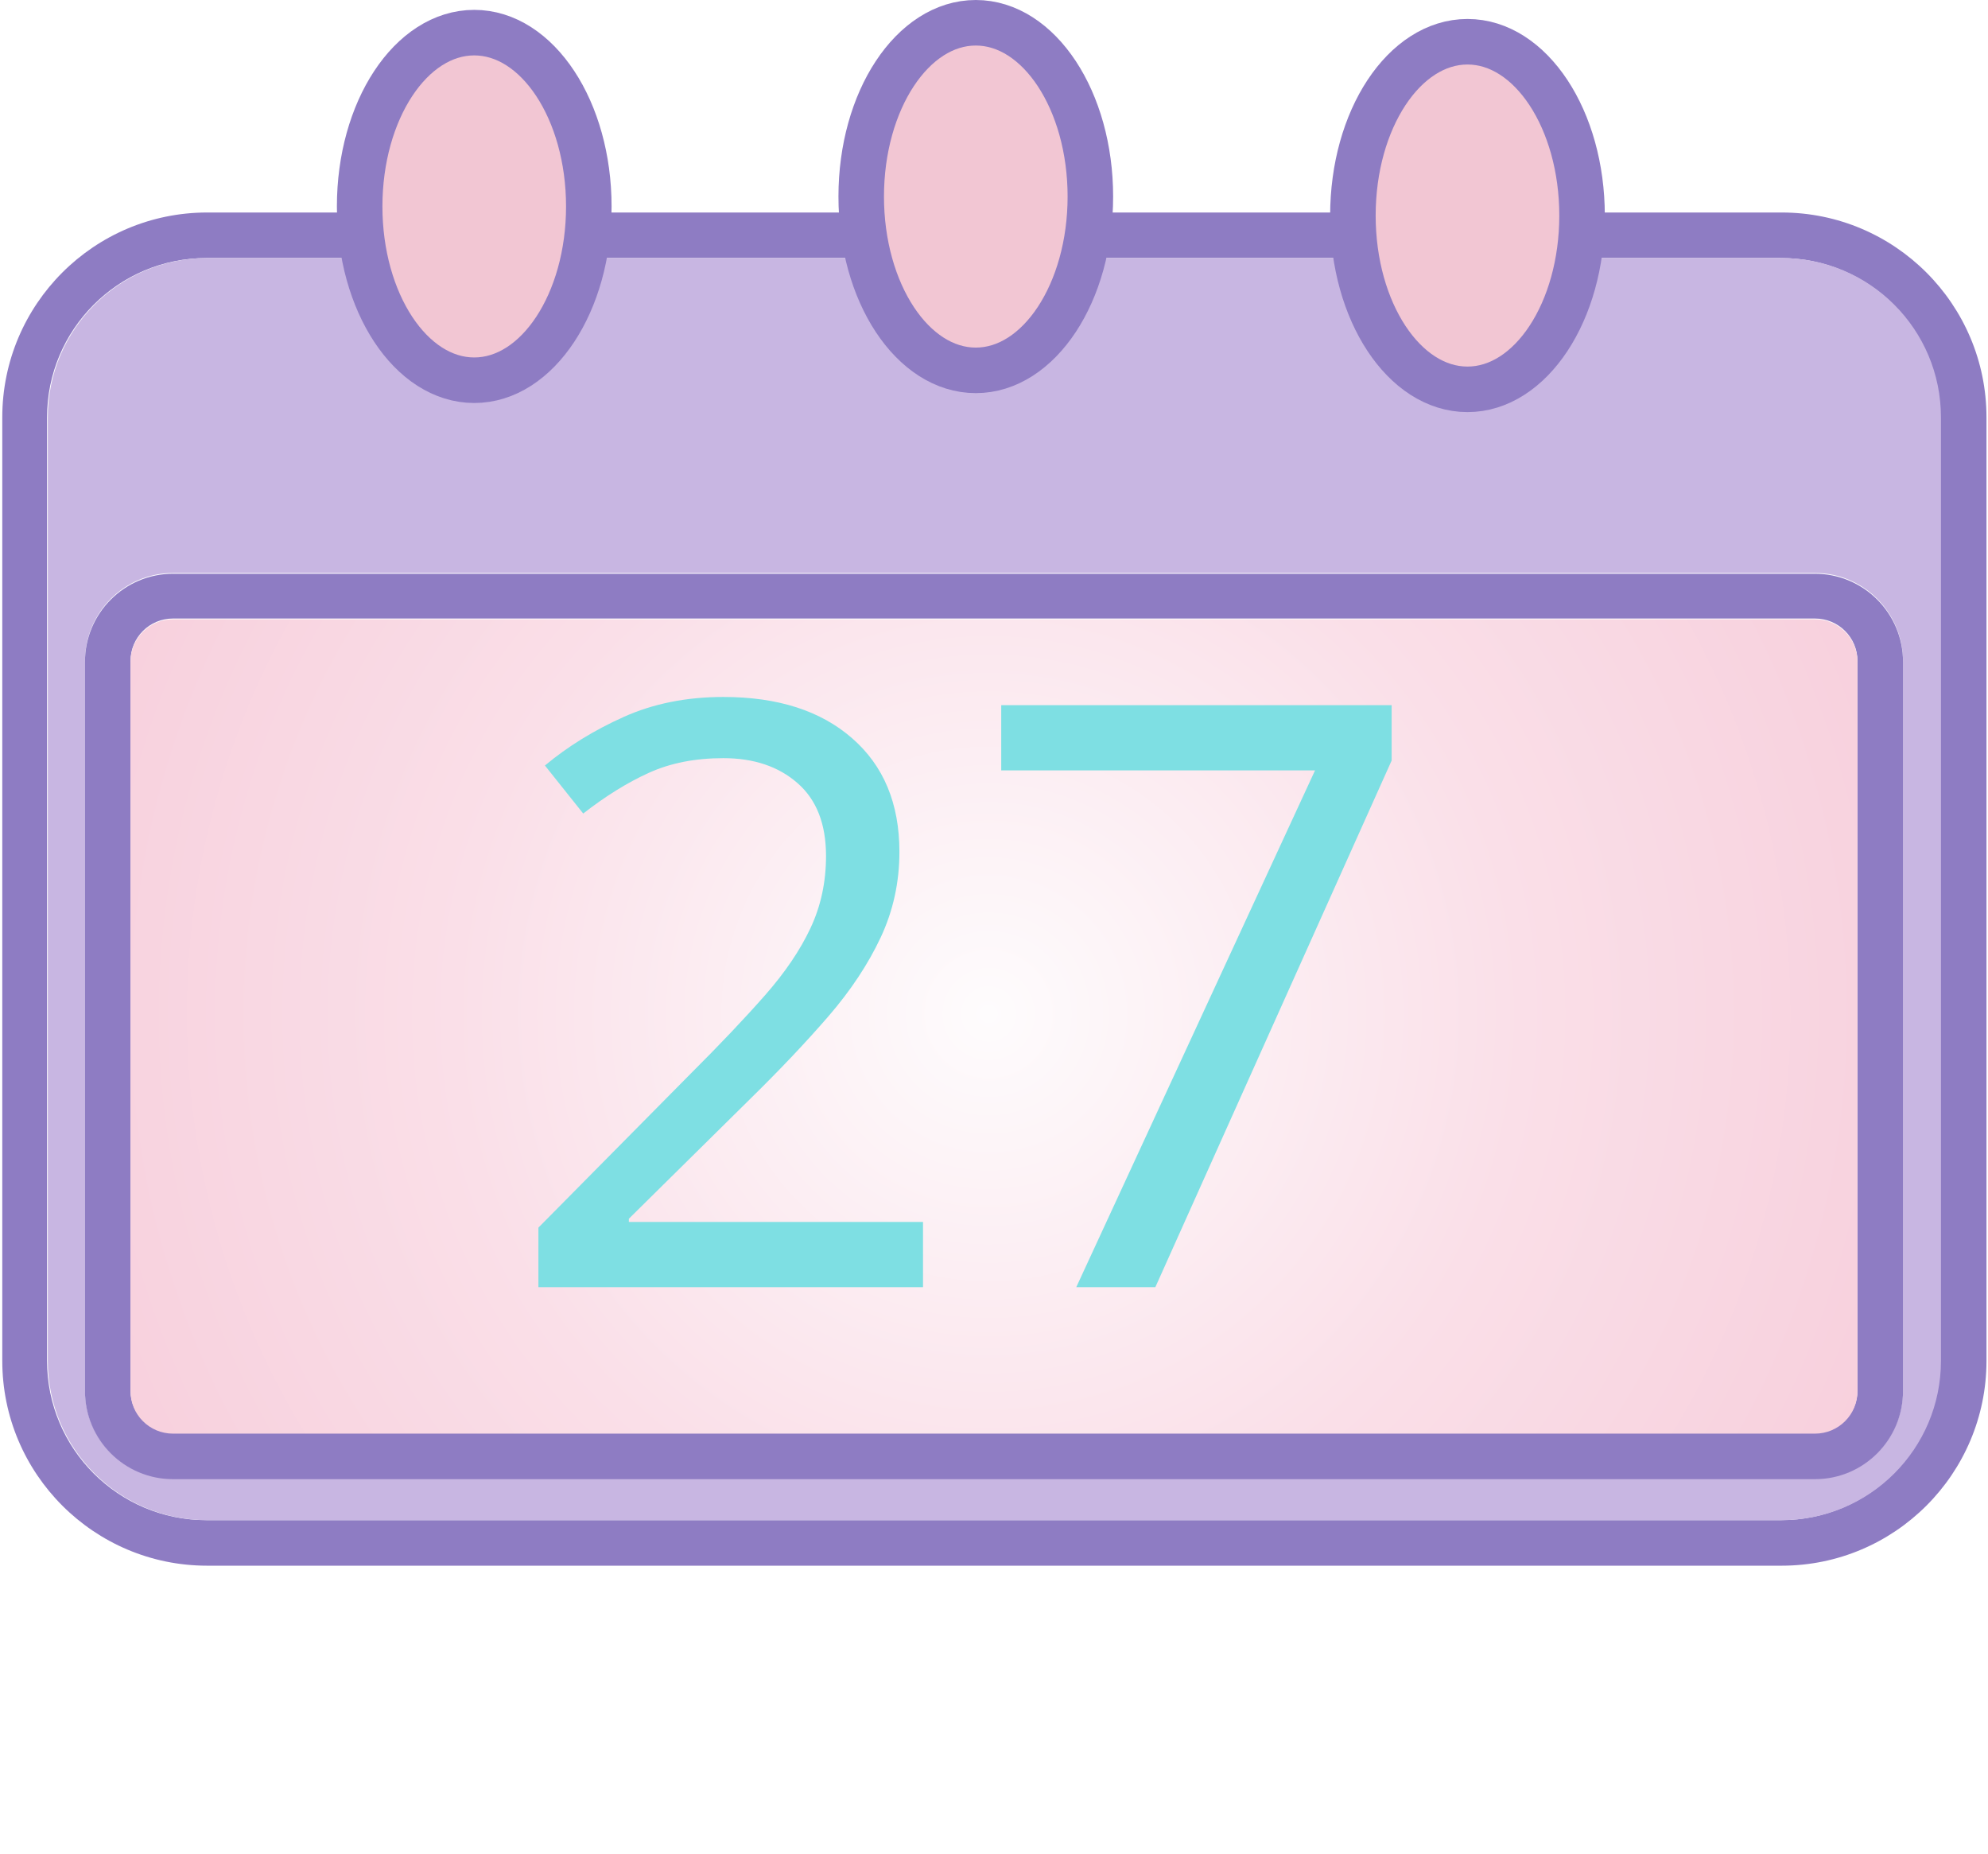
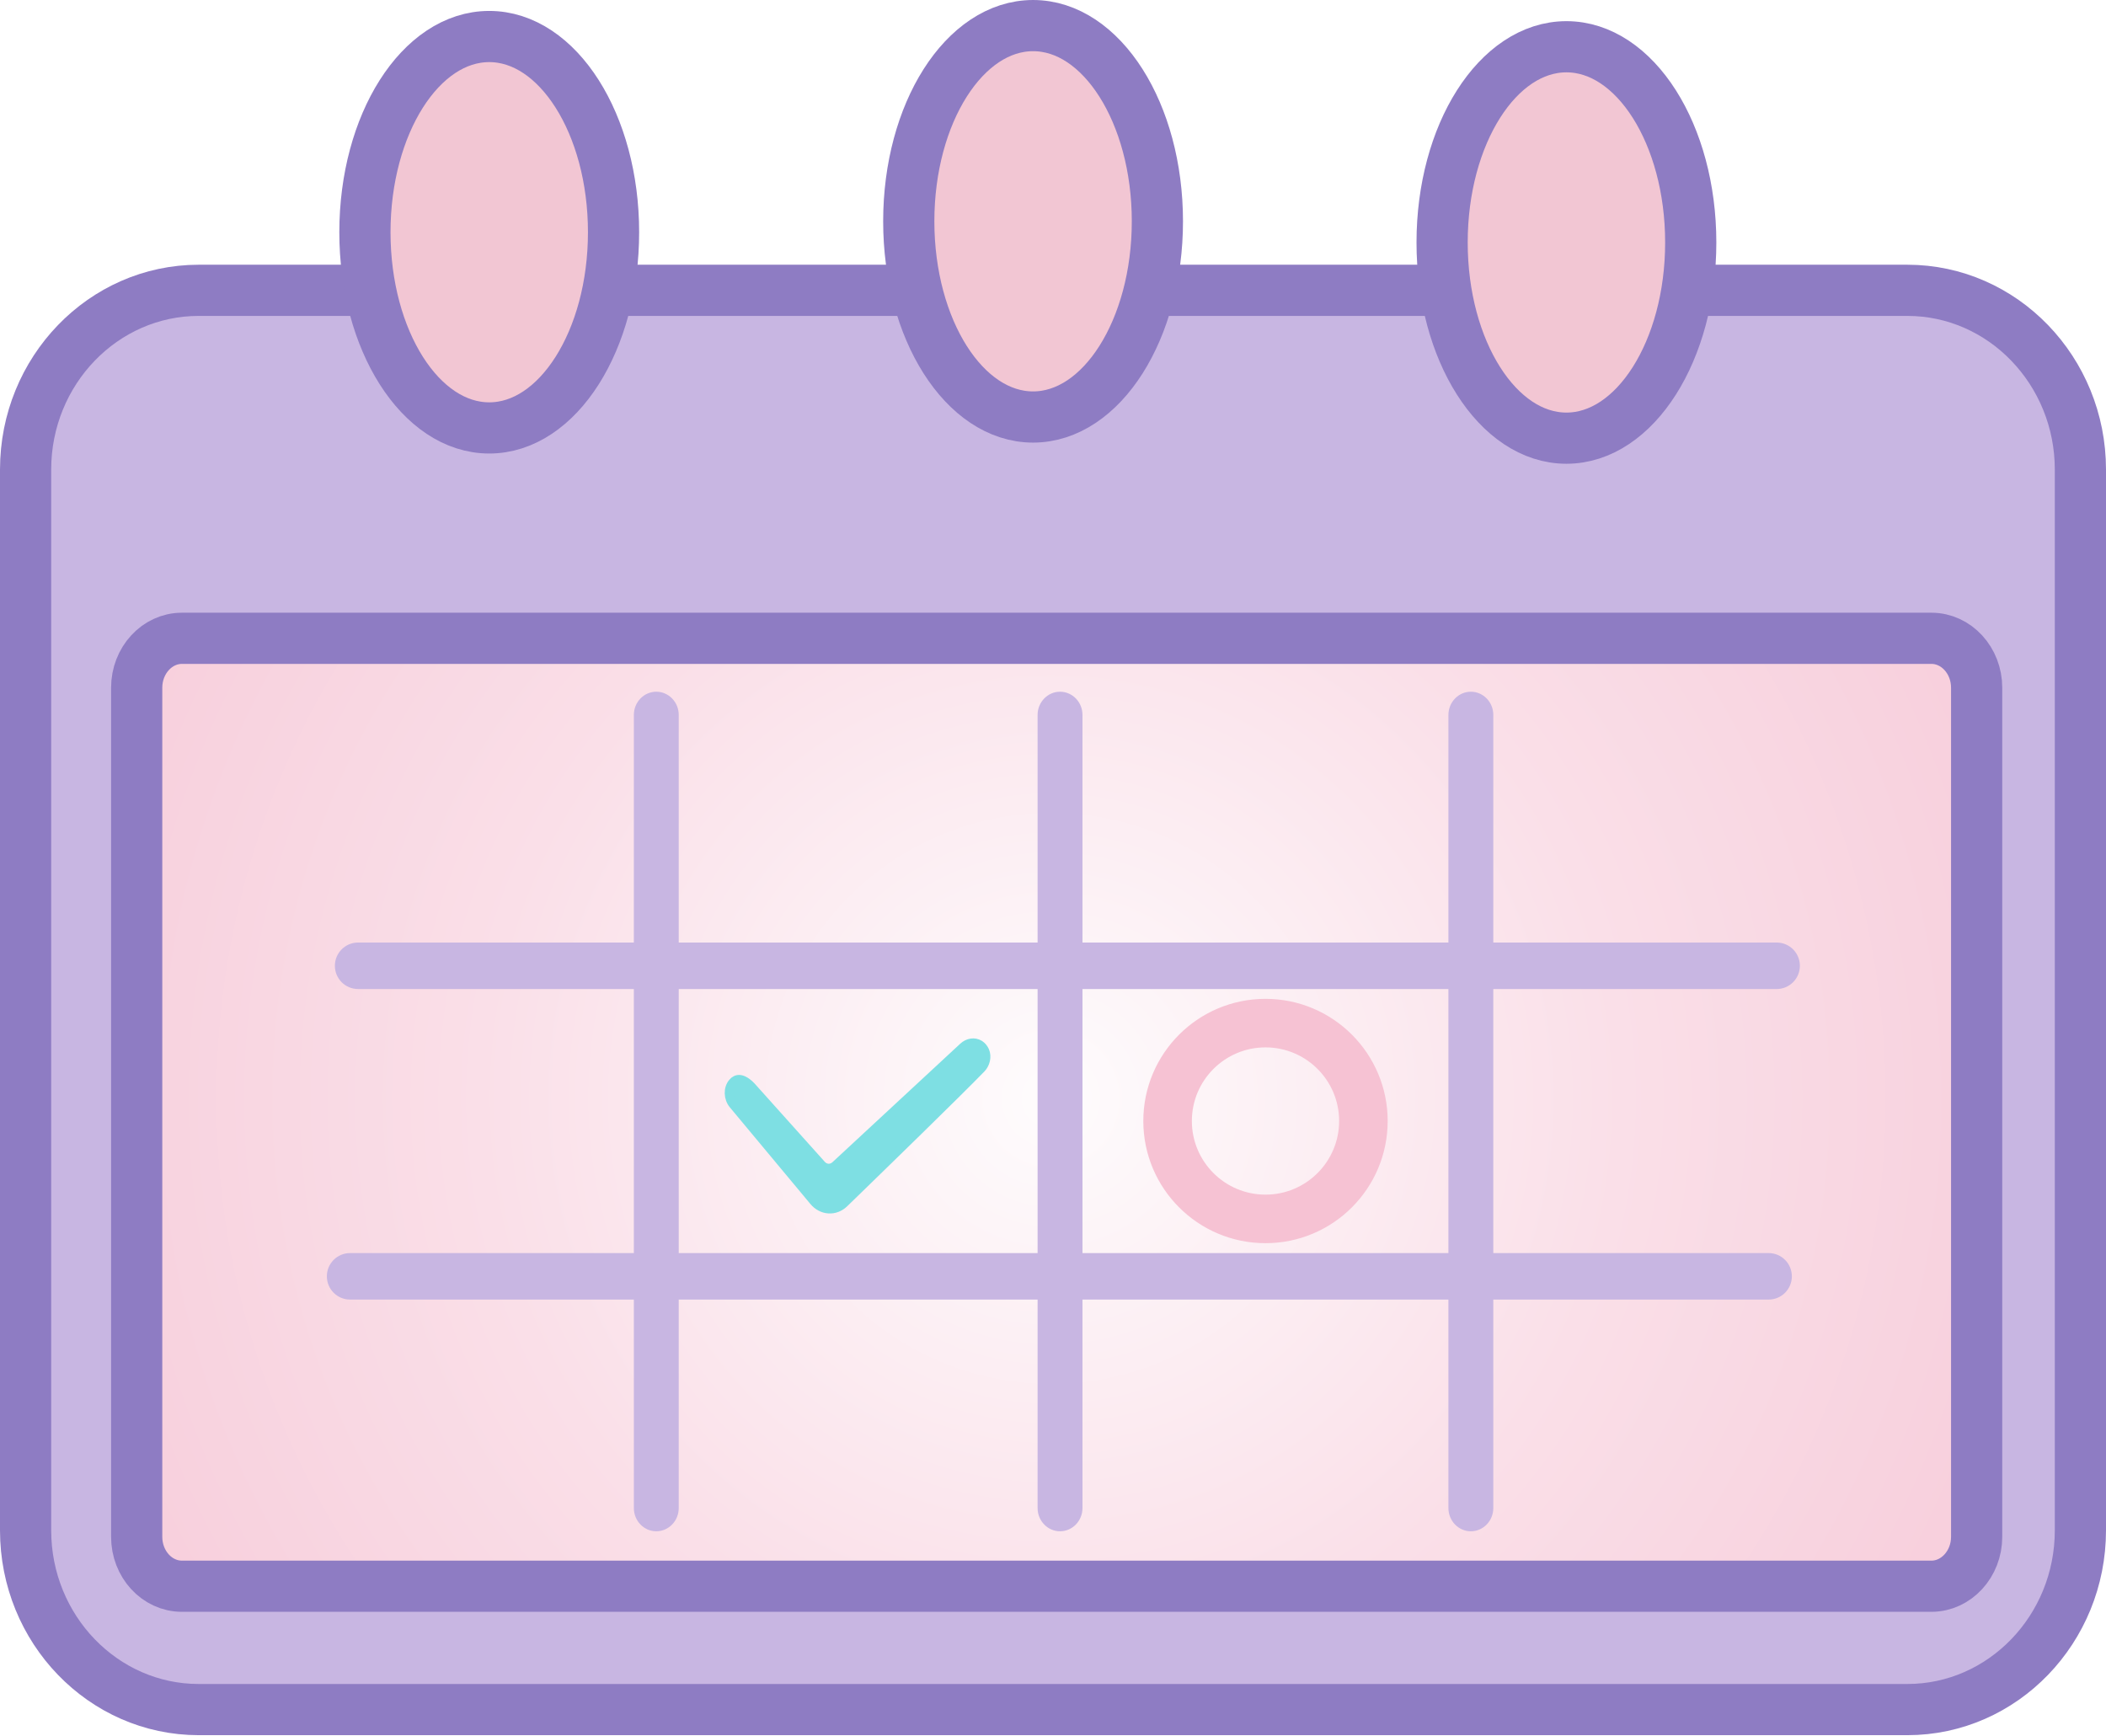
- <svg xmlns="http://www.w3.org/2000/svg" id="_图层_2" version="1.1" viewBox="0 0 262 244.2">
+ <svg xmlns="http://www.w3.org/2000/svg" id="_图层_2" data-name="图层 2" viewBox="0 0 246.83 203.39">
  <defs>
    <style>
-       .st0 {
+       .cls-1 {
        fill: #8e7cc3;
      }

-       .st1 {
+       .cls-2 {
        fill: #c8b6e2;
      }

-       .st2 {
-         fill: url(#_未命名的渐变);
+       .cls-3 {
+         fill: #7edfe3;
      }

-       .st3, .st4 {
-         isolation: isolate;
+       .cls-4 {
+         fill: url(#_未命名的渐变_569);
      }

-       .st4 {
-         fill: #7edfe3;
-         font-family: ArialRoundedMTBold, 'Arial Rounded MT Bold';
-         font-size: 107.4px;
+       .cls-5 {
+         fill: #f6c2d3;
+         stroke: #f6c2d3;
      }

-       .st5 {
+       .cls-5, .cls-6, .cls-7, .cls-8 {
+         stroke-miterlimit: 10;
+       }
+ 
+       .cls-6 {
+         stroke: #7edfe3;
+       }
+ 
+       .cls-6, .cls-8 {
+         fill: none;
+       }
+ 
+       .cls-7 {
        fill: #f2c6d3;
+       }
+ 
+       .cls-7, .cls-8 {
        stroke: #8e7cc3;
-         stroke-miterlimit: 10;
        stroke-width: 6px;
      }
    </style>
-     <radialGradient id="_未命名的渐变" data-name="未命名的渐变" cx="130.3" cy="190.4" fx="130.3" fy="190.4" r="176.1" gradientTransform="translate(0 324) scale(1 -1)" gradientUnits="userSpaceOnUse">
+     <radialGradient id="_未命名的渐变_569" data-name="未命名的渐变 569" cx="123.18" cy="128.75" fx="123.18" fy="128.75" r="171.62" gradientUnits="userSpaceOnUse">
      <stop offset="0" stop-color="#fff" />
      <stop offset="0" stop-color="#f6c2d3" />
      <stop offset="0" stop-color="#fefcfd" />
-       <stop offset=".4" stop-color="#fadfe8" />
-       <stop offset=".8" stop-color="#f7ccda" />
+       <stop offset=".39" stop-color="#fadfe8" />
+       <stop offset=".75" stop-color="#f7ccda" />
      <stop offset="1" stop-color="#f7c6d6" />
      <stop offset="1" stop-color="#fefcfd" />
    </radialGradient>
  </defs>
-   <g id="_图层_1-2">
+   <g id="_图层_1-2" data-name="图层 1">
    <g>
-       <path class="st0" d="M261.8,55v124.3c0,14.9-12.1,27-27,27H27.3c-14.9,0-27-12.1-27-27V55c0-14.9,12.1-27,27-27h18.1c0,2.1.2,4.1.5,6h-18.7c-11.6,0-21,9.4-21,21v124.3c0,11.6,9.4,21,21,21h207.5c11.6,0,21-9.4,21-21V55c0-11.6-9.4-21-21-21H76.1c.3-1.9.5-3.9.6-6h158.1c14.9,0,27,12.1,27,27Z" />
-       <path class="st1" d="M255.8,55v124.3c0,11.6-9.4,21-21,21H27.3c-11.6,0-21-9.4-21-21V55c0-11.6,9.4-21,21-21h18.7c1.8,10.7,7.8,18.4,15,18.4s13.3-7.7,15.1-18.4h158.7c11.6,0,21,9.4,21,21ZM250.8,183.2v-96.1c0-6.4-5.2-11.6-11.6-11.6H22.8c-6.4,0-11.6,5.2-11.6,11.6v96.1c0,6.4,5.2,11.6,11.6,11.6h216.4c6.4,0,11.6-5.2,11.6-11.6h0Z" />
-       <path class="st0" d="M250.8,87.2v96.1c0,6.4-5.2,11.6-11.6,11.6H22.8c-6.4,0-11.6-5.2-11.6-11.6v-96.1c0-6.4,5.2-11.6,11.6-11.6h216.4c6.4,0,11.6,5.2,11.6,11.6ZM244.8,183.2v-96.1c0-3.1-2.5-5.6-5.6-5.6H22.8c-3.1,0-5.6,2.5-5.6,5.6v96.1c0,3.1,2.5,5.6,5.6,5.6h216.4c3.1,0,5.6-2.5,5.6-5.6h0Z" />
-       <path class="st2" d="M244.8,87.2v96.1c0,3.1-2.5,5.6-5.6,5.6H22.8c-3.1,0-5.6-2.5-5.6-5.6v-96.1c0-3.1,2.5-5.6,5.6-5.6h216.4c3.1,0,5.6,2.5,5.6,5.6Z" />
-       <path class="st0" d="M76.6,27.2c0,.3,0,.5,0,.8h-6c0-.3,0-.5,0-.8,0-11.3-5.1-19.2-9.6-19.2s-9.6,7.9-9.6,19.2v.8h-6v-.8c0-14.1,6.9-25.2,15.6-25.2s15.6,11.1,15.6,25.2Z" />
-       <path class="st0" d="M70.6,28h6c0,2.1-.2,4.1-.6,6h-6.1c.4-1.8.6-3.9.7-6Z" />
-       <path class="st0" d="M70,34h6.1c-1.8,10.7-7.8,18.4-15.1,18.4s-13.3-7.7-15-18.4h6.1c1.5,7.5,5.4,12.4,9,12.4s7.5-4.8,9-12.4Z" />
-       <path class="st0" d="M70.6,27.2c0,.3,0,.5,0,.8h-19.2v-.8c0-11.3,5.1-19.2,9.6-19.2s9.6,7.9,9.6,19.2h0Z" />
-       <path class="st0" d="M51.4,28h19.2c0,2.1-.3,4.1-.7,6h-17.9c-.4-1.8-.6-3.9-.6-6Z" />
-       <path class="st0" d="M52,34h17.9c-1.5,7.5-5.4,12.4-9,12.4s-7.4-4.8-9-12.4Z" />
-       <path class="st0" d="M52,34h-6.1c-.3-1.9-.5-3.9-.5-6h6c0,2.1.3,4.2.6,6Z" />
+       <g>
+         <path class="cls-2" d="M243.83,55.04v124.34c0,11.59-9.1,21.01-20.28,21.01H23.29c-11.19,0-20.29-9.42-20.29-21.01V55.04c0-11.58,9.1-21.01,20.29-21.01h18.03c1.73,10.71,7.5,18.38,14.53,18.38s12.81-7.67,14.54-18.38h153.17c11.18,0,20.28,9.43,20.28,21.01ZM231.67,180.14v-99.53c0-3.19-2.38-5.79-5.3-5.79H21.32c-2.92,0-5.3,2.6-5.3,5.79v99.53c0,3.19,2.37,5.79,5.3,5.79h205.05c2.91,0,5.3-2.6,5.3-5.79Z" />
+         <path class="cls-4" d="M231.67,80.61v99.53c0,3.19-2.38,5.79-5.3,5.79H21.32c-2.92,0-5.3-2.6-5.3-5.79v-99.53c0-3.19,2.37-5.79,5.3-5.79h205.05c2.91,0,5.3,2.6,5.3,5.79Z" />
+         <path class="cls-1" d="M70.92,27.22c0,2.37-.18,4.65-.54,6.81h-5.89c.41-2.08.64-4.37.64-6.81,0-11.31-4.89-19.19-9.29-19.19s-9.28,7.88-9.28,19.19c0,2.44.23,4.73.64,6.81h-5.89c-.36-2.16-.54-4.44-.54-6.81,0-14.12,6.62-25.19,15.07-25.19s15.08,11.07,15.08,25.19Z" />
+         <path class="cls-1" d="M64.49,34.03h5.89c-1.73,10.71-7.5,18.38-14.54,18.38s-12.8-7.67-14.53-18.38h5.89c1.46,7.54,5.2,12.38,8.64,12.38s7.19-4.84,8.65-12.38Z" />
+         <path class="cls-1" d="M65.13,27.22c0,2.44-.23,4.73-.64,6.81h-17.29c-.41-2.08-.64-4.37-.64-6.81,0-11.31,4.89-19.19,9.28-19.19s9.29,7.88,9.29,19.19Z" />
+         <path class="cls-1" d="M47.21,34.03h17.29c-1.46,7.54-5.2,12.38-8.65,12.38s-7.18-4.84-8.64-12.38Z" />
+       </g>
+       <g>
+         <path class="cls-8" d="M41.32,34.03h-18.03c-11.19,0-20.29,9.43-20.29,21.01v124.34c0,11.59,9.1,21.01,20.29,21.01h200.26c11.18,0,20.28-9.42,20.28-21.01V55.04c0-11.58-9.1-21.01-20.28-21.01H41.32Z" />
+         <path class="cls-8" d="M21.32,74.82c-2.92,0-5.3,2.6-5.3,5.79v99.53c0,3.19,2.37,5.79,5.3,5.79h205.05c2.91,0,5.3-2.6,5.3-5.79v-99.53c0-3.19-2.38-5.79-5.3-5.79H21.32Z" />
+       </g>
    </g>
-     <g class="st3">
-       <text class="st4" transform="translate(65.8 169.6) scale(1 1)">
-         <tspan x="0" y="0">27</tspan>
-       </text>
+     <ellipse class="cls-7" cx="57.34" cy="27.22" rx="14.57" ry="22.94" />
+     <ellipse class="cls-7" cx="121.08" cy="25.94" rx="14.57" ry="22.94" />
+     <ellipse class="cls-7" cx="183.59" cy="28.42" rx="14.57" ry="22.94" />
+     <path class="cls-2" d="M79.55,143.48v33.29c0,1.5-1.18,2.72-2.63,2.72h0c-1.45,0-2.63-1.22-2.63-2.72v-92.97c0-1.5,1.18-2.72,2.63-2.72h0c1.45,0,2.63,1.22,2.63,2.72v55.4" />
+     <line class="cls-2" x1="79.55" y1="139.2" x2="79.55" y2="143.48" />
+     <rect class="cls-2" x="39.25" y="110.48" width="171.7" height="5.45" rx="2.72" ry="2.72" />
+     <rect class="cls-2" x="38.31" y="146.88" width="171.7" height="5.45" rx="2.72" ry="2.72" />
+     <path class="cls-2" d="M126.87,143.48v33.29c0,1.5-1.18,2.72-2.63,2.72h0c-1.45,0-2.63-1.22-2.63-2.72v-92.97c0-1.5,1.18-2.72,2.63-2.72h0c1.45,0,2.63,1.22,2.63,2.72v55.4" />
+     <path class="cls-2" d="M175.02,143.48v33.29c0,1.5-1.18,2.72-2.63,2.72h0c-1.45,0-2.63-1.22-2.63-2.72v-92.97c0-1.5,1.18-2.72,2.63-2.72h0c1.45,0,2.63,1.22,2.63,2.72v55.4" />
+     <g>
+       <path class="cls-3" d="M115.44,123.17c.3.7.08,1.55-.42,2.07-2.45,2.55-11.97,11.81-16.06,15.78-1.06,1.04-2.64.94-3.6-.22l-9.44-11.33c-.6-.72-.66-1.89-.05-2.59.42-.5,1.12-.65,2.19.45l8.23,9.18c.44.5,1.13.53,1.61.09l14.99-13.9c.55-.51,1.32-.65,1.94-.26.24.16.46.39.61.73Z" />
+       <path class="cls-6" d="M88.06,127.33l8.23,9.18c.44.5,1.13.53,1.61.09l14.99-13.9c.55-.51,1.32-.65,1.94-.26.24.16.46.39.61.73.3.7.08,1.55-.42,2.07-2.45,2.55-11.97,11.81-16.06,15.78-1.06,1.04-2.64.94-3.6-.22l-9.44-11.33c-.6-.72-.66-1.89-.05-2.59.42-.5,1.12-.65,2.19.45Z" />
    </g>
-     <ellipse class="st5" cx="62.5" cy="27.2" rx="15.1" ry="22.9" />
-     <ellipse class="st5" cx="128.6" cy="25.9" rx="15.1" ry="22.9" />
-     <ellipse class="st5" cx="193.4" cy="28.4" rx="15.1" ry="22.9" />
+     <g>
+       <text />
+       <text />
+     </g>
+     <path class="cls-5" d="M148.32,117.58c-7.63,0-13.82,6.19-13.82,13.82s6.19,13.82,13.82,13.82,13.82-6.19,13.82-13.82-6.19-13.82-13.82-13.82ZM148.32,140.53c-5.04,0-9.13-4.09-9.13-9.13s4.09-9.13,9.13-9.13,9.13,4.09,9.13,9.13-4.09,9.13-9.13,9.13Z" />
  </g>
</svg>
